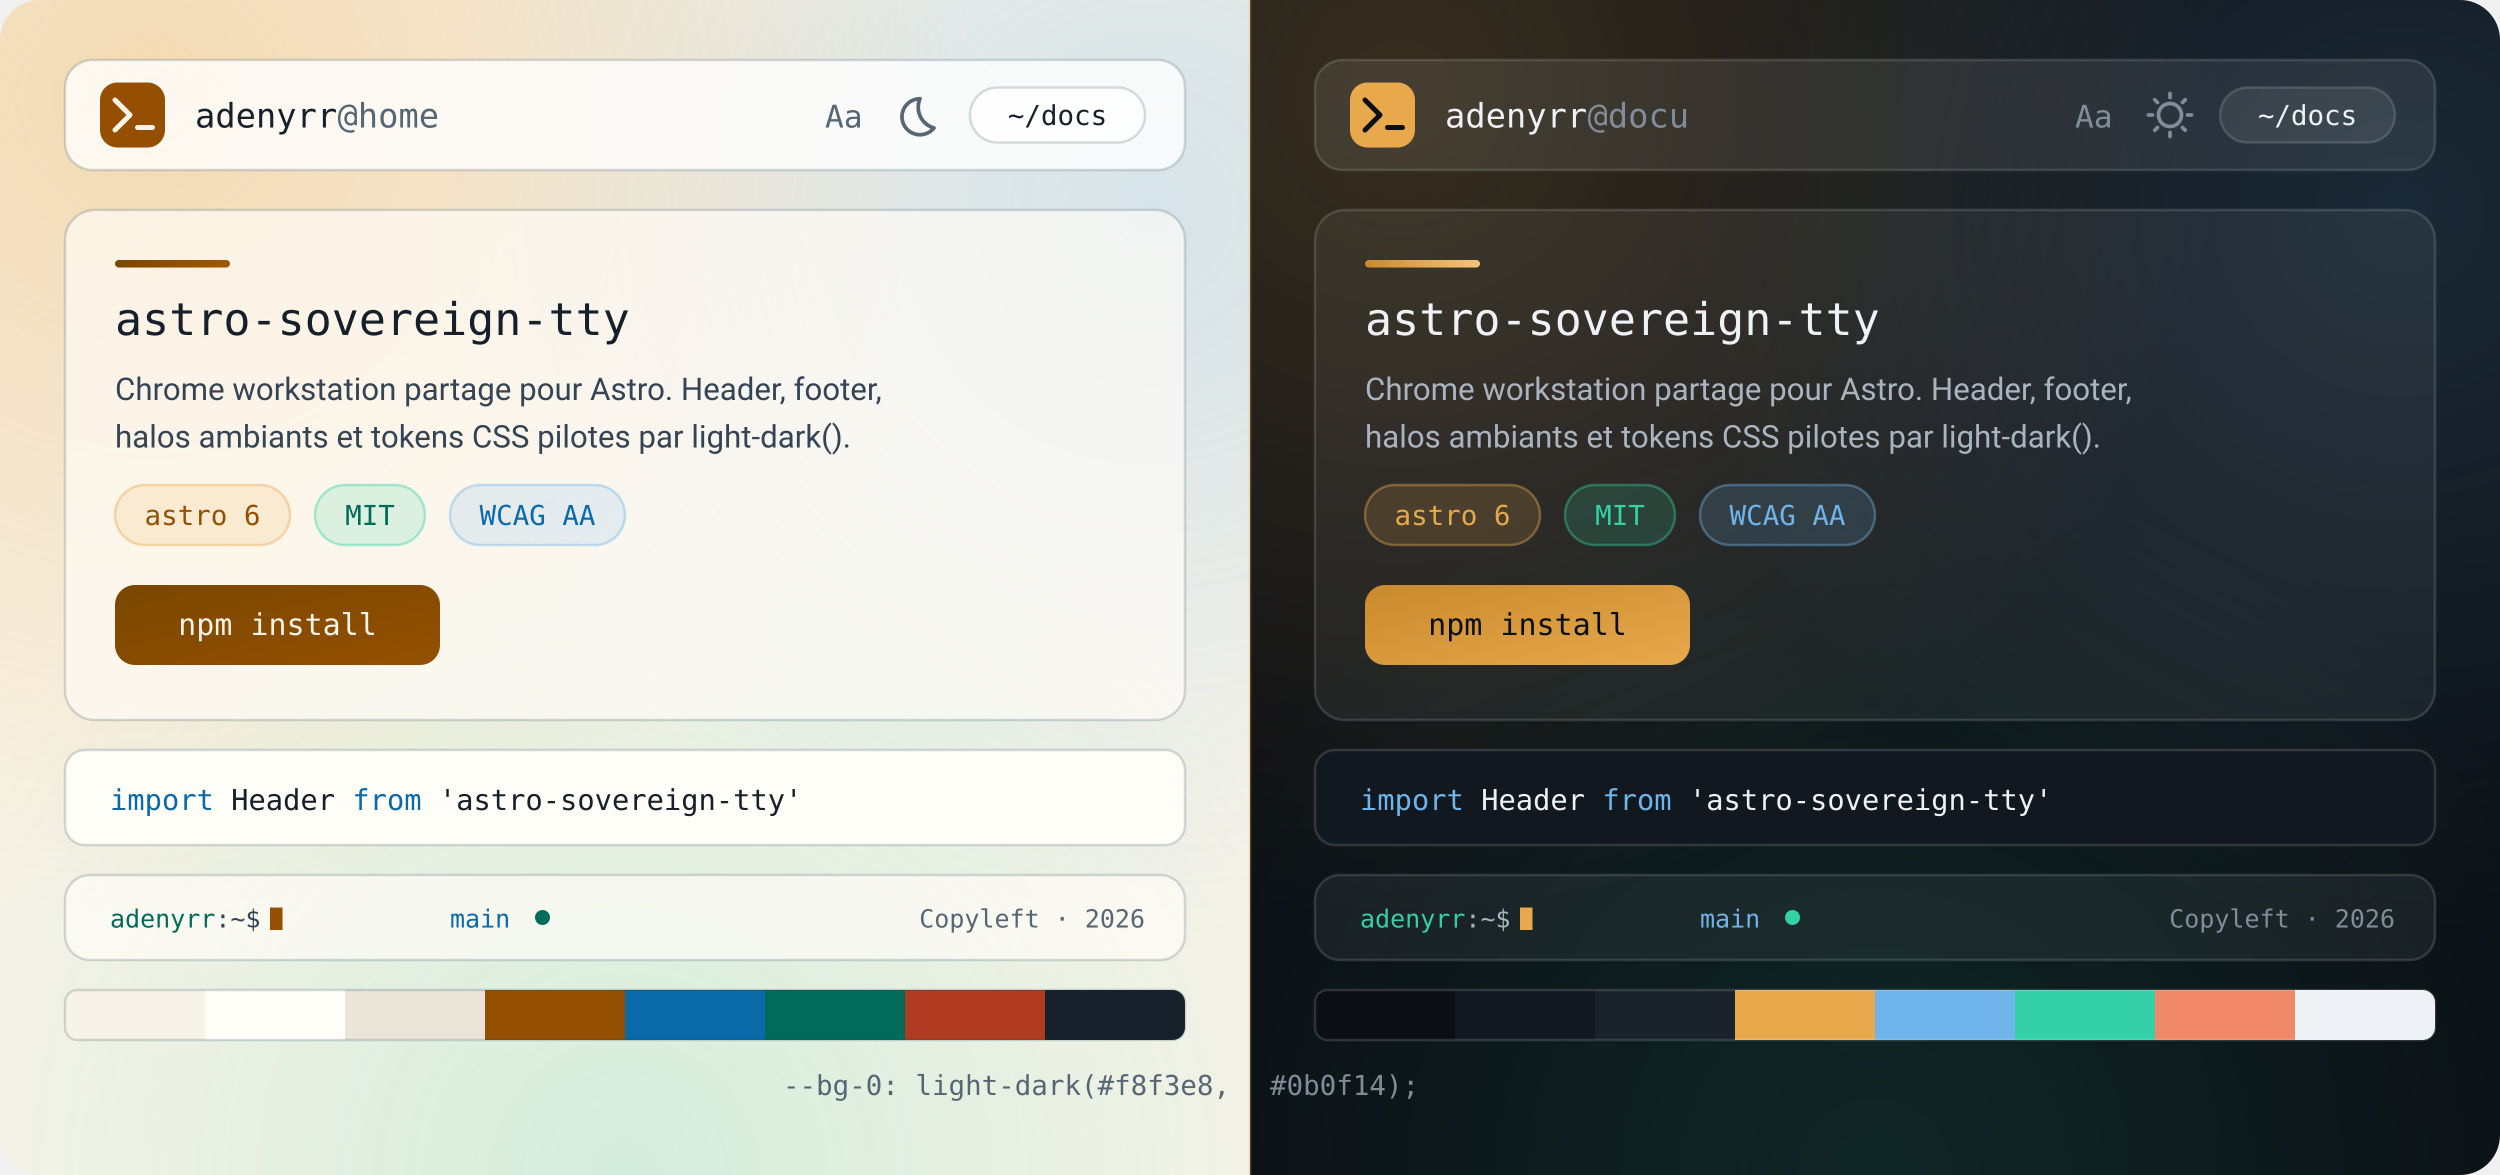
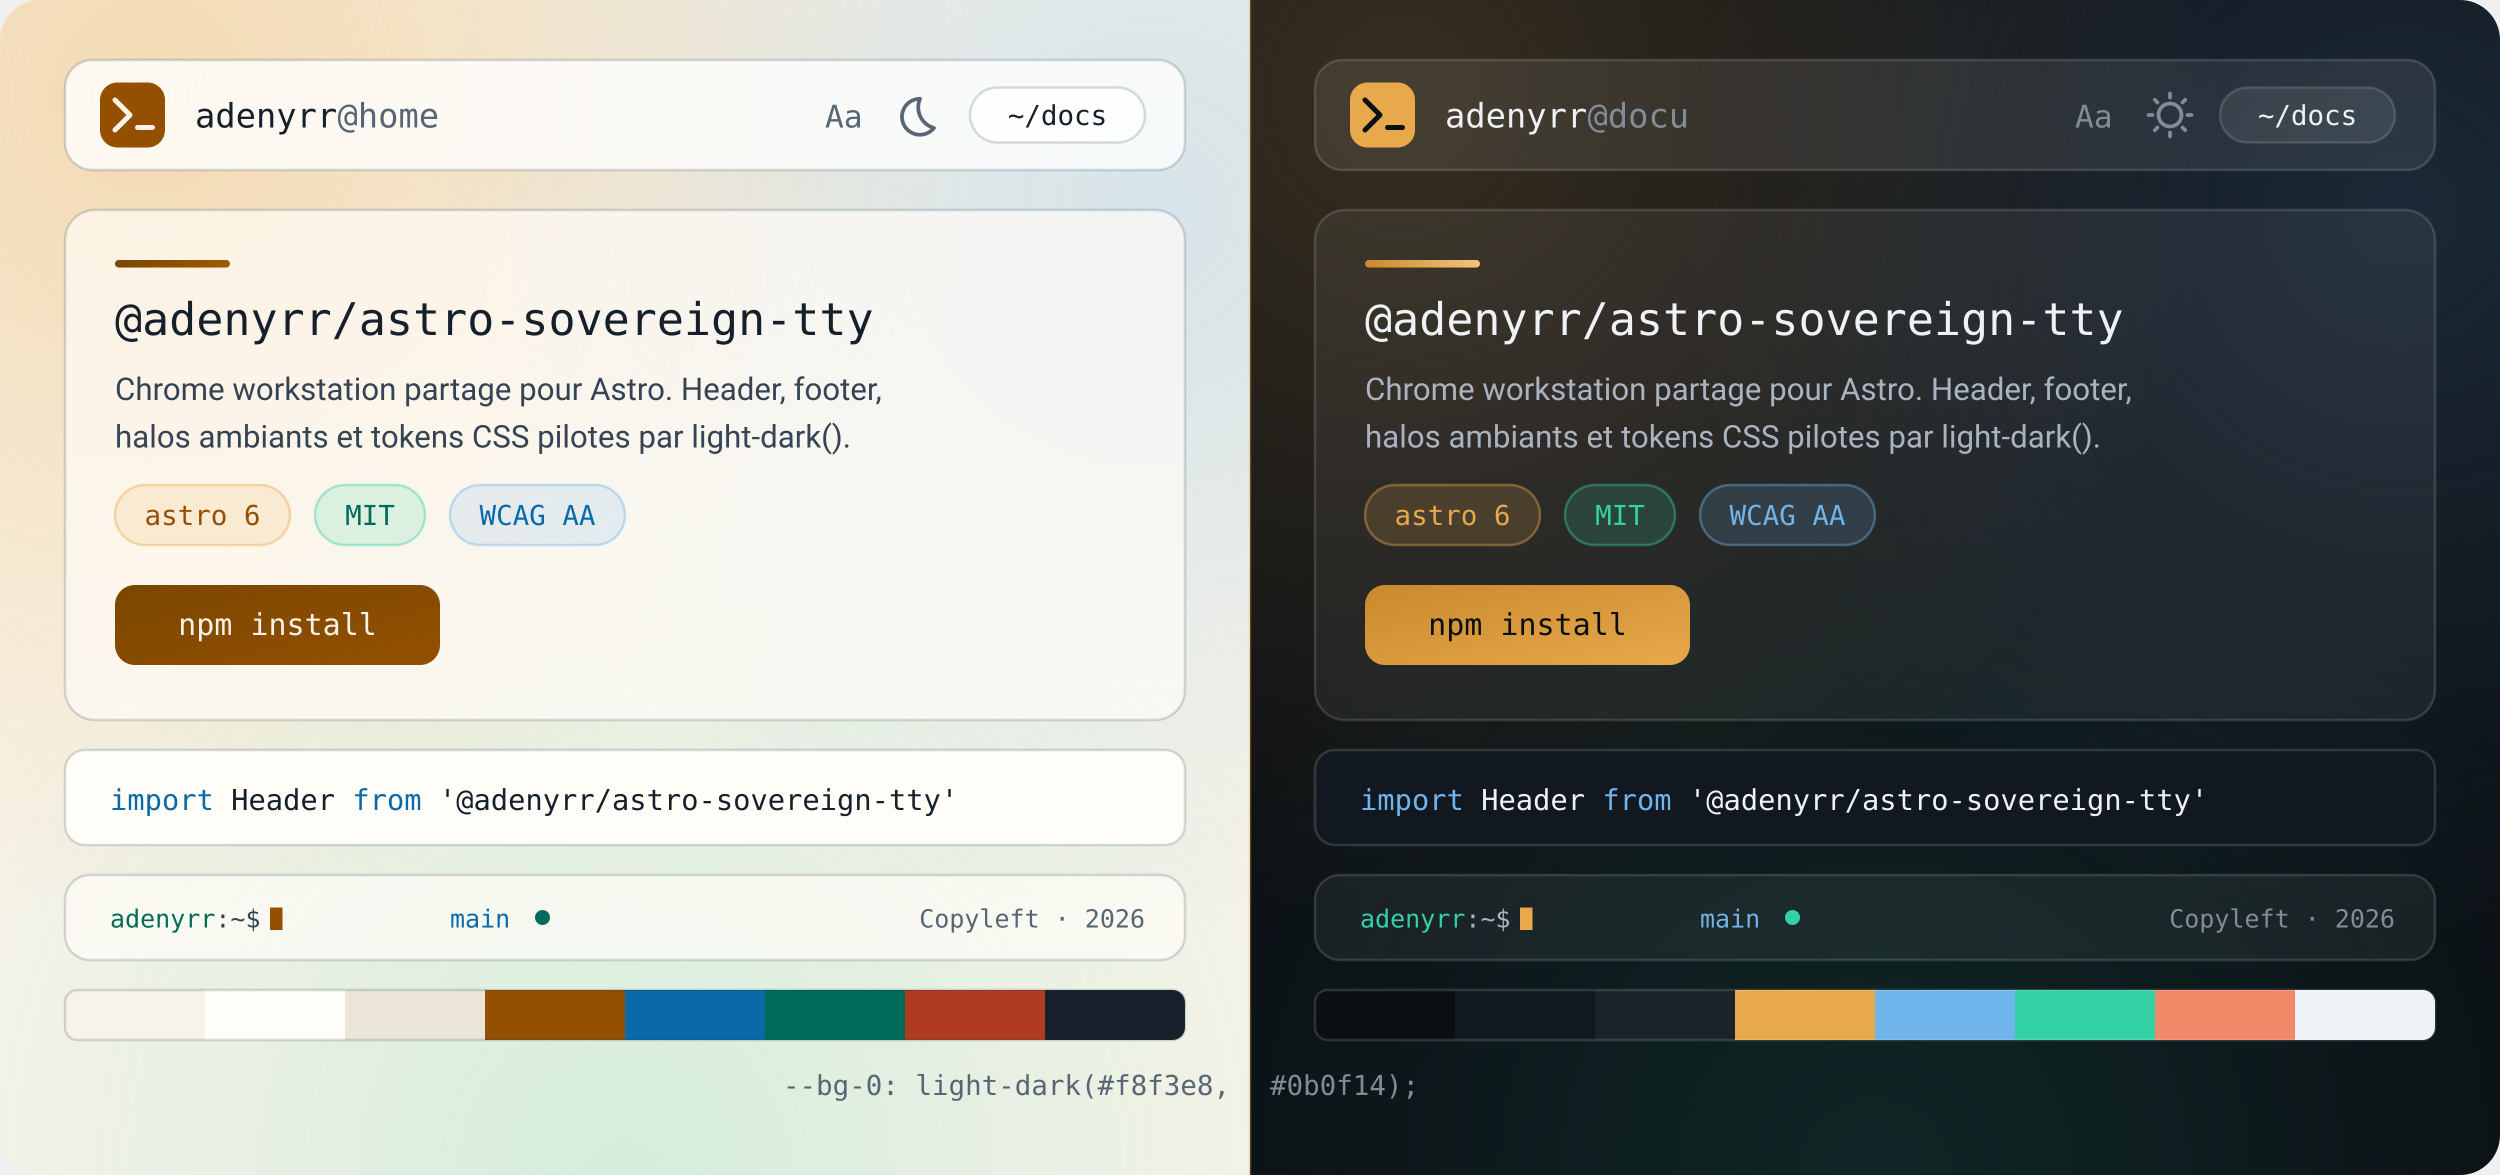
- <svg xmlns="http://www.w3.org/2000/svg" width="1000" height="470" viewBox="0 0 1000 470" role="img" aria-label="Apercu de astro-sovereign-tty : le meme chrome workstation rendu en theme clair a gauche et en theme sombre a droite.">
+ <svg xmlns="http://www.w3.org/2000/svg" width="1000" height="470" viewBox="0 0 1000 470" role="img" aria-label="Apercu de @adenyrr/astro-sovereign-tty : le meme chrome workstation rendu en theme clair a gauche et en theme sombre a droite.">
  <defs>
    <clipPath id="round">
      <rect x="0" y="0" width="1000" height="470" rx="16" />
    </clipPath>
    <clipPath id="halfL">
      <rect x="0" y="0" width="500" height="470" />
    </clipPath>
    <clipPath id="halfD">
      <rect x="500" y="0" width="500" height="470" />
    </clipPath>
    <clipPath id="stripL">
      <rect x="26" y="396" width="448" height="20" rx="5" />
    </clipPath>
    <clipPath id="stripD">
      <rect x="526" y="396" width="448" height="20" rx="5" />
    </clipPath>
    <radialGradient id="lAmber" gradientUnits="userSpaceOnUse" cx="60" cy="38" r="330">
      <stop offset="0" stop-color="#e8a94c" stop-opacity=".34" />
      <stop offset="1" stop-color="#e8a94c" stop-opacity="0" />
    </radialGradient>
    <radialGradient id="lBlue" gradientUnits="userSpaceOnUse" cx="460" cy="85" r="290">
      <stop offset="0" stop-color="#6fb4ea" stop-opacity=".25" />
      <stop offset="1" stop-color="#6fb4ea" stop-opacity="0" />
    </radialGradient>
    <radialGradient id="lTeal" gradientUnits="userSpaceOnUse" cx="250" cy="470" r="300">
      <stop offset="0" stop-color="#34d1a6" stop-opacity=".18" />
      <stop offset="1" stop-color="#34d1a6" stop-opacity="0" />
    </radialGradient>
    <radialGradient id="dAmber" gradientUnits="userSpaceOnUse" cx="560" cy="38" r="330">
      <stop offset="0" stop-color="#e8a94c" stop-opacity=".20" />
      <stop offset="1" stop-color="#e8a94c" stop-opacity="0" />
    </radialGradient>
    <radialGradient id="dBlue" gradientUnits="userSpaceOnUse" cx="960" cy="85" r="290">
      <stop offset="0" stop-color="#6fb4ea" stop-opacity=".16" />
      <stop offset="1" stop-color="#6fb4ea" stop-opacity="0" />
    </radialGradient>
    <radialGradient id="dTeal" gradientUnits="userSpaceOnUse" cx="750" cy="470" r="300">
      <stop offset="0" stop-color="#34d1a6" stop-opacity=".12" />
      <stop offset="1" stop-color="#34d1a6" stop-opacity="0" />
    </radialGradient>
    <linearGradient id="lBtn" x1="0" y1="0" x2="1" y2="1">
      <stop offset="0" stop-color="#7a4700" />
      <stop offset="1" stop-color="#945000" />
    </linearGradient>
    <linearGradient id="dBtn" x1="0" y1="0" x2="1" y2="1">
      <stop offset="0" stop-color="#c98a2e" />
      <stop offset="1" stop-color="#e8a94c" />
    </linearGradient>
    <linearGradient id="lRule" x1="0" y1="0" x2="1" y2="0">
      <stop offset="0" stop-color="#7a4700" />
      <stop offset="1" stop-color="#9f5900" />
    </linearGradient>
    <linearGradient id="dRule" x1="0" y1="0" x2="1" y2="0">
      <stop offset="0" stop-color="#c98a2e" />
      <stop offset="1" stop-color="#f5c47a" />
    </linearGradient>
  </defs>
  <g clip-path="url(#round)">
    <g clip-path="url(#halfL)">
      <rect x="0" y="0" width="500" height="470" fill="#f8f3e8" />
      <circle cx="60" cy="38" r="330" fill="url(#lAmber)" />
      <circle cx="460" cy="85" r="290" fill="url(#lBlue)" />
      <circle cx="250" cy="470" r="300" fill="url(#lTeal)" />
      <rect x="26" y="24" width="448" height="44" rx="11" fill="#ffffff" fill-opacity=".792" stroke="#1d4052" stroke-opacity=".18" />
      <rect x="40" y="33" width="26" height="26" rx="7" fill="#945000" />
      <path d="M46 40 L52 46 L46 52" fill="none" stroke="#f8f3e8" stroke-width="2" stroke-linecap="round" stroke-linejoin="round" />
      <rect x="54" y="50" width="8" height="2" rx="1" fill="#f8f3e8" />
      <text x="78" y="51" font-family="ui-monospace,'SF Mono',Menlo,Consolas,monospace" font-size="13.5" fill="#15202b">adenyrr</text>
      <text x="135" y="51" font-family="ui-monospace,'SF Mono',Menlo,Consolas,monospace" font-size="13.5" fill="#566675">@home</text>
      <text x="330" y="51" font-family="ui-monospace,'SF Mono',Menlo,Consolas,monospace" font-size="12.5" fill="#566675">Aa</text>
      <path d="M368 39.5a7.2 7.2 0 1 0 5.6 11.7 8.6 8.6 0 0 1-5.6-11.7z" fill="none" stroke="#566675" stroke-width="1.5" stroke-linejoin="round" />
      <rect x="388" y="35" width="70" height="22" rx="11" fill="#ffffff" fill-opacity=".792" stroke="#1d4052" stroke-opacity=".18" />
      <text x="423" y="50" text-anchor="middle" font-family="ui-monospace,'SF Mono',Menlo,Consolas,monospace" font-size="11" fill="#15202b">~/docs</text>
      <rect x="26" y="84" width="448" height="204" rx="12" fill="#fffdf8" fill-opacity=".68" stroke="#1d4052" stroke-opacity=".18" />
      <rect x="46" y="104" width="46" height="3" rx="1.5" fill="url(#lRule)" />
-       <text x="46" y="134" font-family="ui-monospace,'SF Mono',Menlo,Consolas,monospace" font-size="18" fill="#15202b">astro-sovereign-tty</text>
+       <text x="46" y="134" font-family="ui-monospace,'SF Mono',Menlo,Consolas,monospace" font-size="18" fill="#15202b">@adenyrr/astro-sovereign-tty</text>
      <text x="46" y="160" font-family="ui-sans-serif,-apple-system,'Segoe UI',Roboto,Helvetica,Arial,sans-serif" font-size="12.5" fill="#344454">Chrome workstation partage pour Astro. Header, footer,</text>
      <text x="46" y="179" font-family="ui-sans-serif,-apple-system,'Segoe UI',Roboto,Helvetica,Arial,sans-serif" font-size="12.5" fill="#344454">halos ambiants et tokens CSS pilotes par light-dark().</text>
      <rect x="46" y="194" width="70" height="24" rx="12" fill="#e8a94c" fill-opacity=".16" stroke="#e8a94c" stroke-opacity=".40" />
      <text x="81" y="210" text-anchor="middle" font-family="ui-monospace,'SF Mono',Menlo,Consolas,monospace" font-size="11" fill="#945000">astro 6</text>
      <rect x="126" y="194" width="44" height="24" rx="12" fill="#34d1a6" fill-opacity=".16" stroke="#34d1a6" stroke-opacity=".40" />
      <text x="148" y="210" text-anchor="middle" font-family="ui-monospace,'SF Mono',Menlo,Consolas,monospace" font-size="11" fill="#006b59">MIT</text>
      <rect x="180" y="194" width="70" height="24" rx="12" fill="#6fb4ea" fill-opacity=".16" stroke="#6fb4ea" stroke-opacity=".40" />
      <text x="215" y="210" text-anchor="middle" font-family="ui-monospace,'SF Mono',Menlo,Consolas,monospace" font-size="11" fill="#0969a9">WCAG AA</text>
      <rect x="46" y="234" width="130" height="32" rx="8" fill="url(#lBtn)" />
      <text x="111" y="254" text-anchor="middle" font-family="ui-monospace,'SF Mono',Menlo,Consolas,monospace" font-size="12" fill="#f8f3e8">npm install</text>
      <rect x="26" y="300" width="448" height="38" rx="8" fill="#fffdf8" stroke="#1d4052" stroke-opacity=".18" />
      <text x="44" y="324" font-family="ui-monospace,'SF Mono',Menlo,Consolas,monospace" font-size="11.5" fill="#15202b">
-         <tspan fill="#0969a9">import</tspan> Header <tspan fill="#0969a9">from</tspan> 'astro-sovereign-tty'</text>
+         <tspan fill="#0969a9">import</tspan> Header <tspan fill="#0969a9">from</tspan> '@adenyrr/astro-sovereign-tty'</text>
      <rect x="26" y="350" width="448" height="34" rx="10" fill="#fffdf8" fill-opacity=".68" stroke="#1d4052" stroke-opacity=".18" />
      <text x="44" y="371" font-family="ui-monospace,'SF Mono',Menlo,Consolas,monospace" font-size="10" fill="#344454">
        <tspan fill="#006b59">adenyrr</tspan>:~$</text>
      <rect x="108" y="363" width="5" height="9" fill="#945000" />
      <text x="180" y="371" font-family="ui-monospace,'SF Mono',Menlo,Consolas,monospace" font-size="10" fill="#0969a9">main</text>
      <circle cx="217" cy="367" r="3" fill="#006b59" />
      <text x="458" y="371" text-anchor="end" font-family="ui-monospace,'SF Mono',Menlo,Consolas,monospace" font-size="10" fill="#566675">Copyleft · 2026</text>
      <g clip-path="url(#stripL)">
        <rect x="26" y="396" width="56" height="20" fill="#f8f3e8" />
        <rect x="82" y="396" width="56" height="20" fill="#fffdf8" />
        <rect x="138" y="396" width="56" height="20" fill="#ebe5d9" />
        <rect x="194" y="396" width="56" height="20" fill="#945000" />
        <rect x="250" y="396" width="56" height="20" fill="#0969a9" />
        <rect x="306" y="396" width="56" height="20" fill="#006b59" />
        <rect x="362" y="396" width="56" height="20" fill="#b03b20" />
        <rect x="418" y="396" width="56" height="20" fill="#15202b" />
      </g>
      <rect x="26" y="396" width="448" height="20" rx="5" fill="none" stroke="#1d4052" stroke-opacity=".18" />
      <text x="492" y="438" text-anchor="end" font-family="ui-monospace,'SF Mono',Menlo,Consolas,monospace" font-size="11" fill="#566675">--bg-0: light-dark(#f8f3e8,</text>
    </g>
    <g clip-path="url(#halfD)">
      <rect x="500" y="0" width="500" height="470" fill="#0b0f14" />
      <circle cx="560" cy="38" r="330" fill="url(#dAmber)" />
      <circle cx="960" cy="85" r="290" fill="url(#dBlue)" />
      <circle cx="750" cy="470" r="300" fill="url(#dTeal)" />
      <rect x="526" y="24" width="448" height="44" rx="11" fill="#ffffff" fill-opacity=".081" stroke="#ffffff" stroke-opacity=".14" />
      <rect x="540" y="33" width="26" height="26" rx="7" fill="#e8a94c" />
      <path d="M546 40 L552 46 L546 52" fill="none" stroke="#0b0f14" stroke-width="2" stroke-linecap="round" stroke-linejoin="round" />
      <rect x="554" y="50" width="8" height="2" rx="1" fill="#0b0f14" />
      <text x="578" y="51" font-family="ui-monospace,'SF Mono',Menlo,Consolas,monospace" font-size="13.5" fill="#eef2f6">adenyrr</text>
      <text x="635" y="51" font-family="ui-monospace,'SF Mono',Menlo,Consolas,monospace" font-size="13.5" fill="#818c99">@docu</text>
      <text x="830" y="51" font-family="ui-monospace,'SF Mono',Menlo,Consolas,monospace" font-size="12.5" fill="#818c99">Aa</text>
      <circle cx="868" cy="46" r="4.6" fill="none" stroke="#818c99" stroke-width="1.5" />
      <g stroke="#818c99" stroke-width="1.5" stroke-linecap="round">
        <path d="M868 37.4v1.6M868 53v1.6M859.4 46h1.6M875 46h1.6M861.9 39.9l1.1 1.1M873 51l1.1 1.1M874.1 39.9l-1.1 1.1M863 51l-1.1 1.1" />
      </g>
      <rect x="888" y="35" width="70" height="22" rx="11" fill="#ffffff" fill-opacity=".081" stroke="#ffffff" stroke-opacity=".14" />
      <text x="923" y="50" text-anchor="middle" font-family="ui-monospace,'SF Mono',Menlo,Consolas,monospace" font-size="11" fill="#eef2f6">~/docs</text>
      <rect x="526" y="84" width="448" height="204" rx="12" fill="#ffffff" fill-opacity=".055" stroke="#ffffff" stroke-opacity=".14" />
      <rect x="546" y="104" width="46" height="3" rx="1.5" fill="url(#dRule)" />
-       <text x="546" y="134" font-family="ui-monospace,'SF Mono',Menlo,Consolas,monospace" font-size="18" fill="#eef2f6">astro-sovereign-tty</text>
+       <text x="546" y="134" font-family="ui-monospace,'SF Mono',Menlo,Consolas,monospace" font-size="18" fill="#eef2f6">@adenyrr/astro-sovereign-tty</text>
      <text x="546" y="160" font-family="ui-sans-serif,-apple-system,'Segoe UI',Roboto,Helvetica,Arial,sans-serif" font-size="12.5" fill="#a9b4c0">Chrome workstation partage pour Astro. Header, footer,</text>
      <text x="546" y="179" font-family="ui-sans-serif,-apple-system,'Segoe UI',Roboto,Helvetica,Arial,sans-serif" font-size="12.5" fill="#a9b4c0">halos ambiants et tokens CSS pilotes par light-dark().</text>
      <rect x="546" y="194" width="70" height="24" rx="12" fill="#e8a94c" fill-opacity=".16" stroke="#e8a94c" stroke-opacity=".40" />
      <text x="581" y="210" text-anchor="middle" font-family="ui-monospace,'SF Mono',Menlo,Consolas,monospace" font-size="11" fill="#e8a94c">astro 6</text>
      <rect x="626" y="194" width="44" height="24" rx="12" fill="#34d1a6" fill-opacity=".16" stroke="#34d1a6" stroke-opacity=".40" />
      <text x="648" y="210" text-anchor="middle" font-family="ui-monospace,'SF Mono',Menlo,Consolas,monospace" font-size="11" fill="#34d1a6">MIT</text>
      <rect x="680" y="194" width="70" height="24" rx="12" fill="#6fb4ea" fill-opacity=".16" stroke="#6fb4ea" stroke-opacity=".40" />
      <text x="715" y="210" text-anchor="middle" font-family="ui-monospace,'SF Mono',Menlo,Consolas,monospace" font-size="11" fill="#6fb4ea">WCAG AA</text>
      <rect x="546" y="234" width="130" height="32" rx="8" fill="url(#dBtn)" />
      <text x="611" y="254" text-anchor="middle" font-family="ui-monospace,'SF Mono',Menlo,Consolas,monospace" font-size="12" fill="#0b0f14">npm install</text>
      <rect x="526" y="300" width="448" height="38" rx="8" fill="#121820" stroke="#ffffff" stroke-opacity=".14" />
      <text x="544" y="324" font-family="ui-monospace,'SF Mono',Menlo,Consolas,monospace" font-size="11.5" fill="#eef2f6">
-         <tspan fill="#6fb4ea">import</tspan> Header <tspan fill="#6fb4ea">from</tspan> 'astro-sovereign-tty'</text>
+         <tspan fill="#6fb4ea">import</tspan> Header <tspan fill="#6fb4ea">from</tspan> '@adenyrr/astro-sovereign-tty'</text>
      <rect x="526" y="350" width="448" height="34" rx="10" fill="#ffffff" fill-opacity=".055" stroke="#ffffff" stroke-opacity=".14" />
      <text x="544" y="371" font-family="ui-monospace,'SF Mono',Menlo,Consolas,monospace" font-size="10" fill="#a9b4c0">
        <tspan fill="#34d1a6">adenyrr</tspan>:~$</text>
      <rect x="608" y="363" width="5" height="9" fill="#e8a94c" />
      <text x="680" y="371" font-family="ui-monospace,'SF Mono',Menlo,Consolas,monospace" font-size="10" fill="#6fb4ea">main</text>
      <circle cx="717" cy="367" r="3" fill="#34d1a6" />
      <text x="958" y="371" text-anchor="end" font-family="ui-monospace,'SF Mono',Menlo,Consolas,monospace" font-size="10" fill="#818c99">Copyleft · 2026</text>
      <g clip-path="url(#stripD)">
        <rect x="526" y="396" width="56" height="20" fill="#0b0f14" />
        <rect x="582" y="396" width="56" height="20" fill="#121820" />
        <rect x="638" y="396" width="56" height="20" fill="#1a222c" />
        <rect x="694" y="396" width="56" height="20" fill="#e8a94c" />
        <rect x="750" y="396" width="56" height="20" fill="#6fb4ea" />
        <rect x="806" y="396" width="56" height="20" fill="#34d1a6" />
        <rect x="862" y="396" width="56" height="20" fill="#f08767" />
        <rect x="918" y="396" width="56" height="20" fill="#eef2f6" />
      </g>
      <rect x="526" y="396" width="448" height="20" rx="5" fill="none" stroke="#ffffff" stroke-opacity=".14" />
      <text x="508" y="438" font-family="ui-monospace,'SF Mono',Menlo,Consolas,monospace" font-size="11" fill="#818c99">#0b0f14);</text>
    </g>
    <line x1="500" y1="0" x2="500" y2="470" stroke="#e8a94c" stroke-opacity=".32" stroke-width="1" />
  </g>
</svg>
